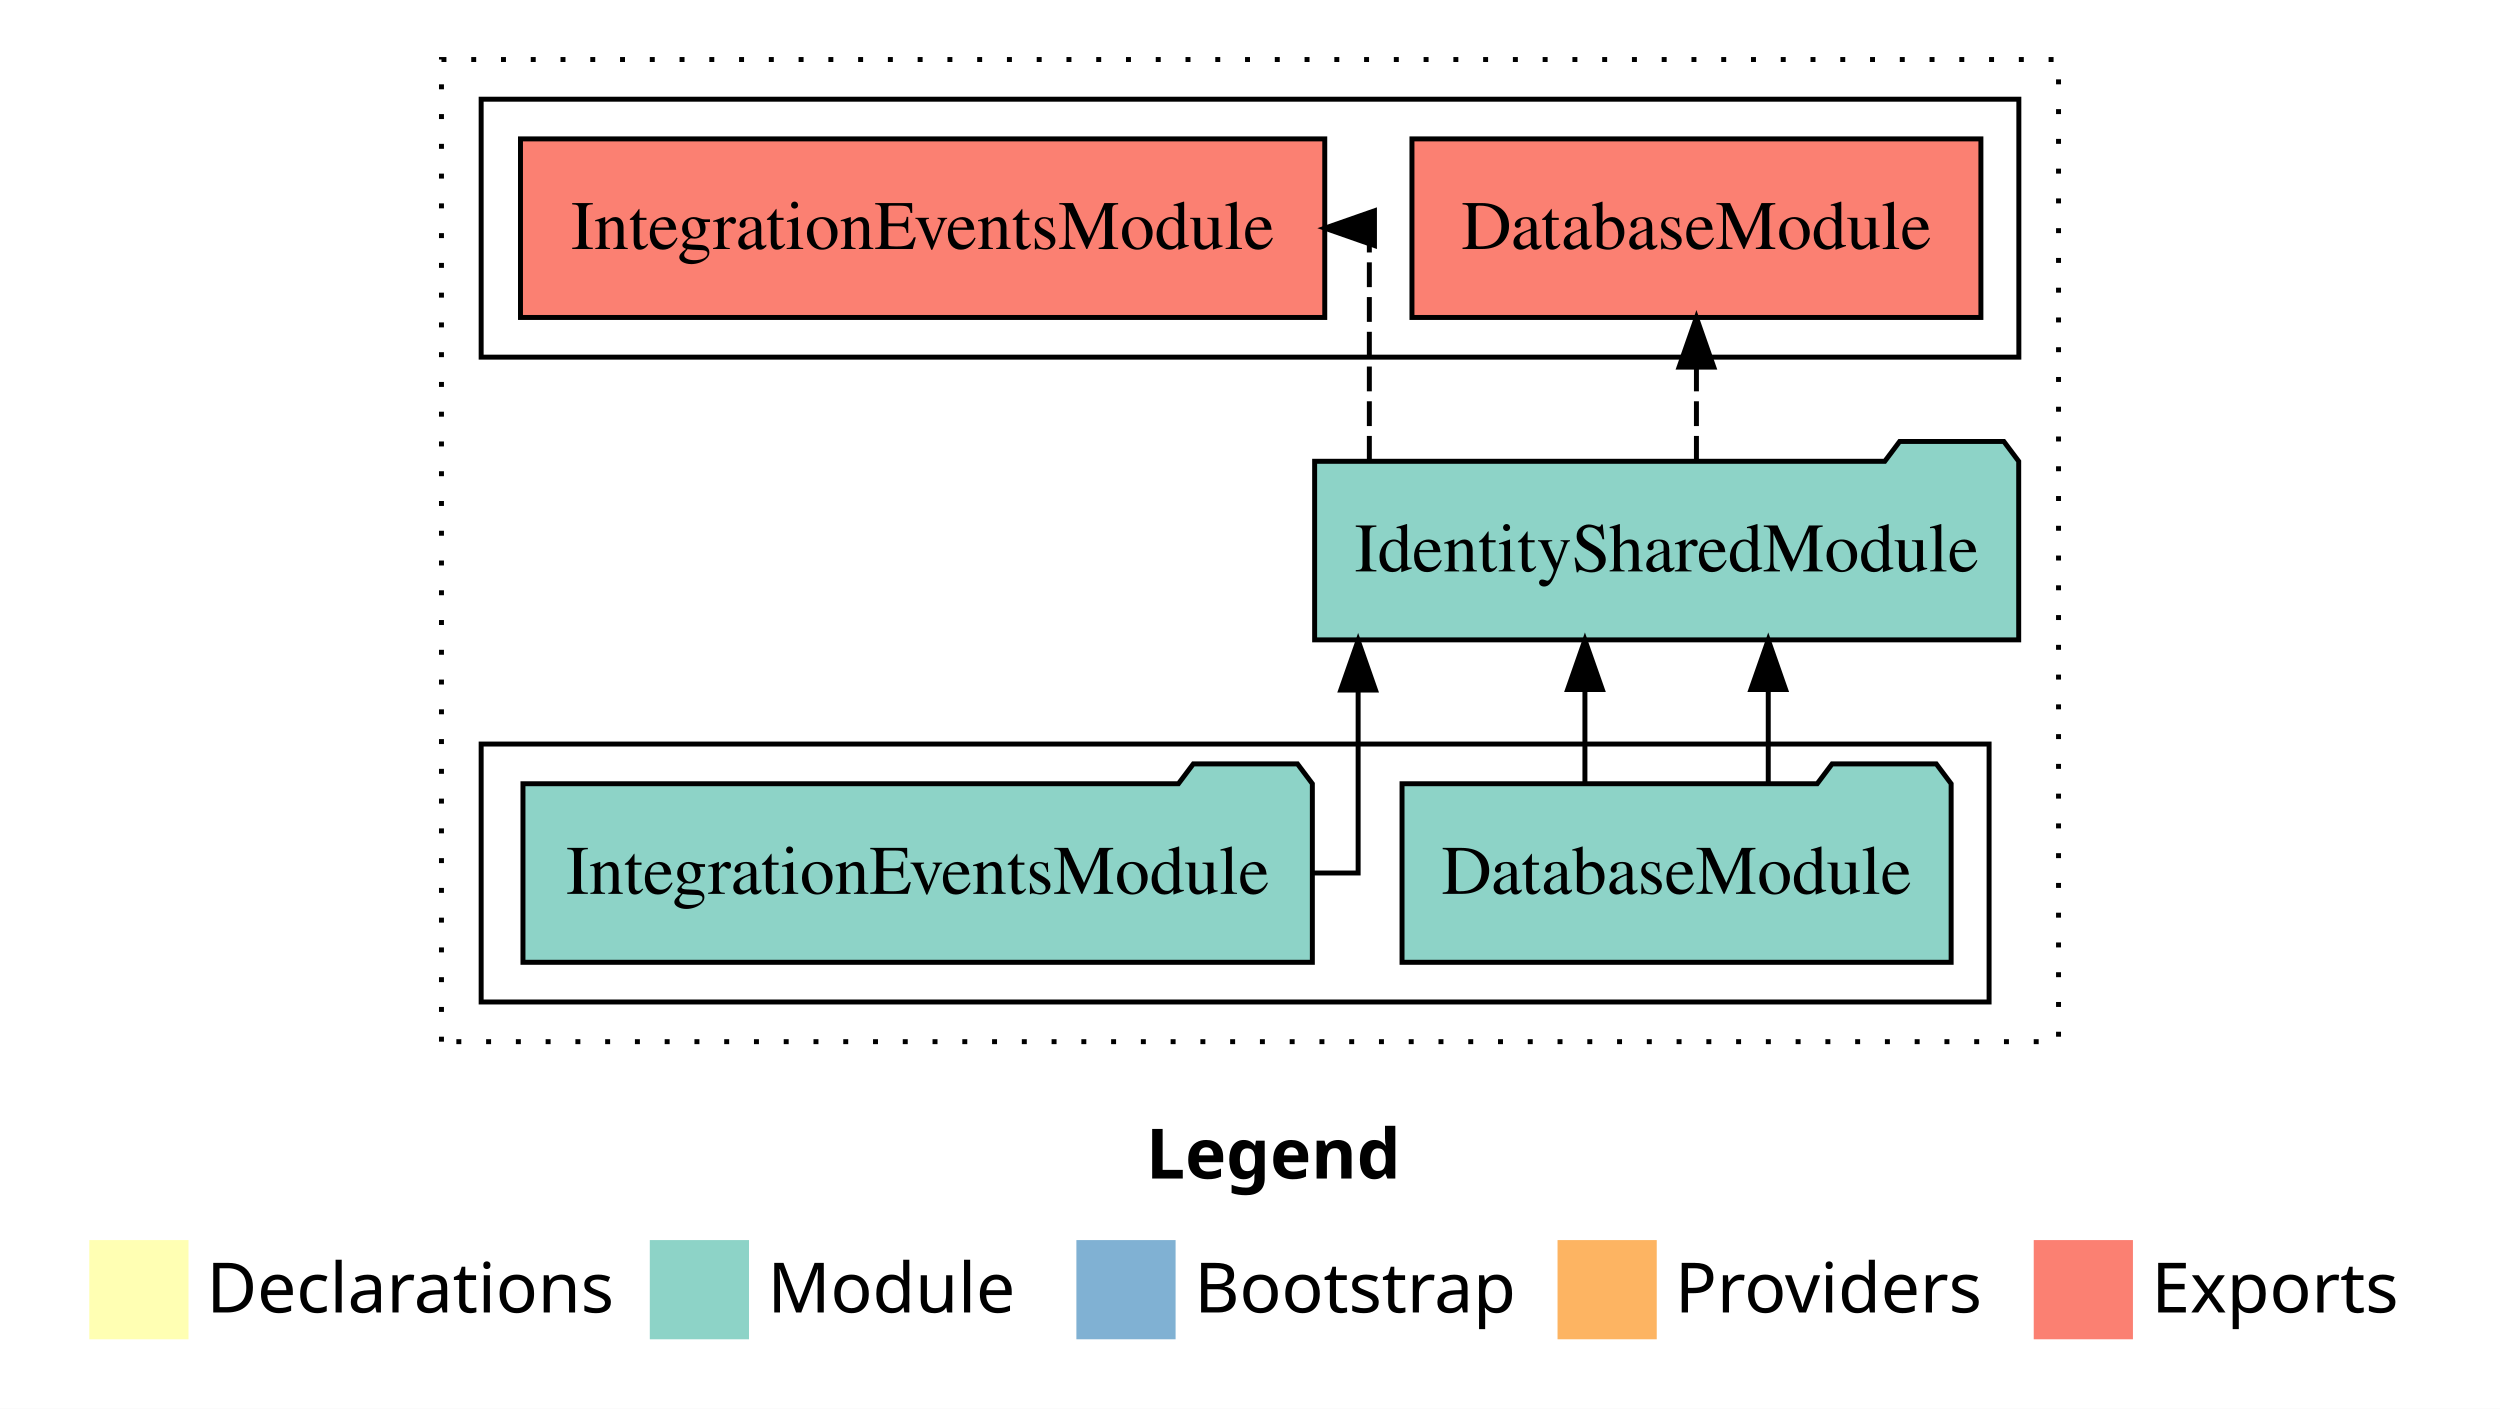
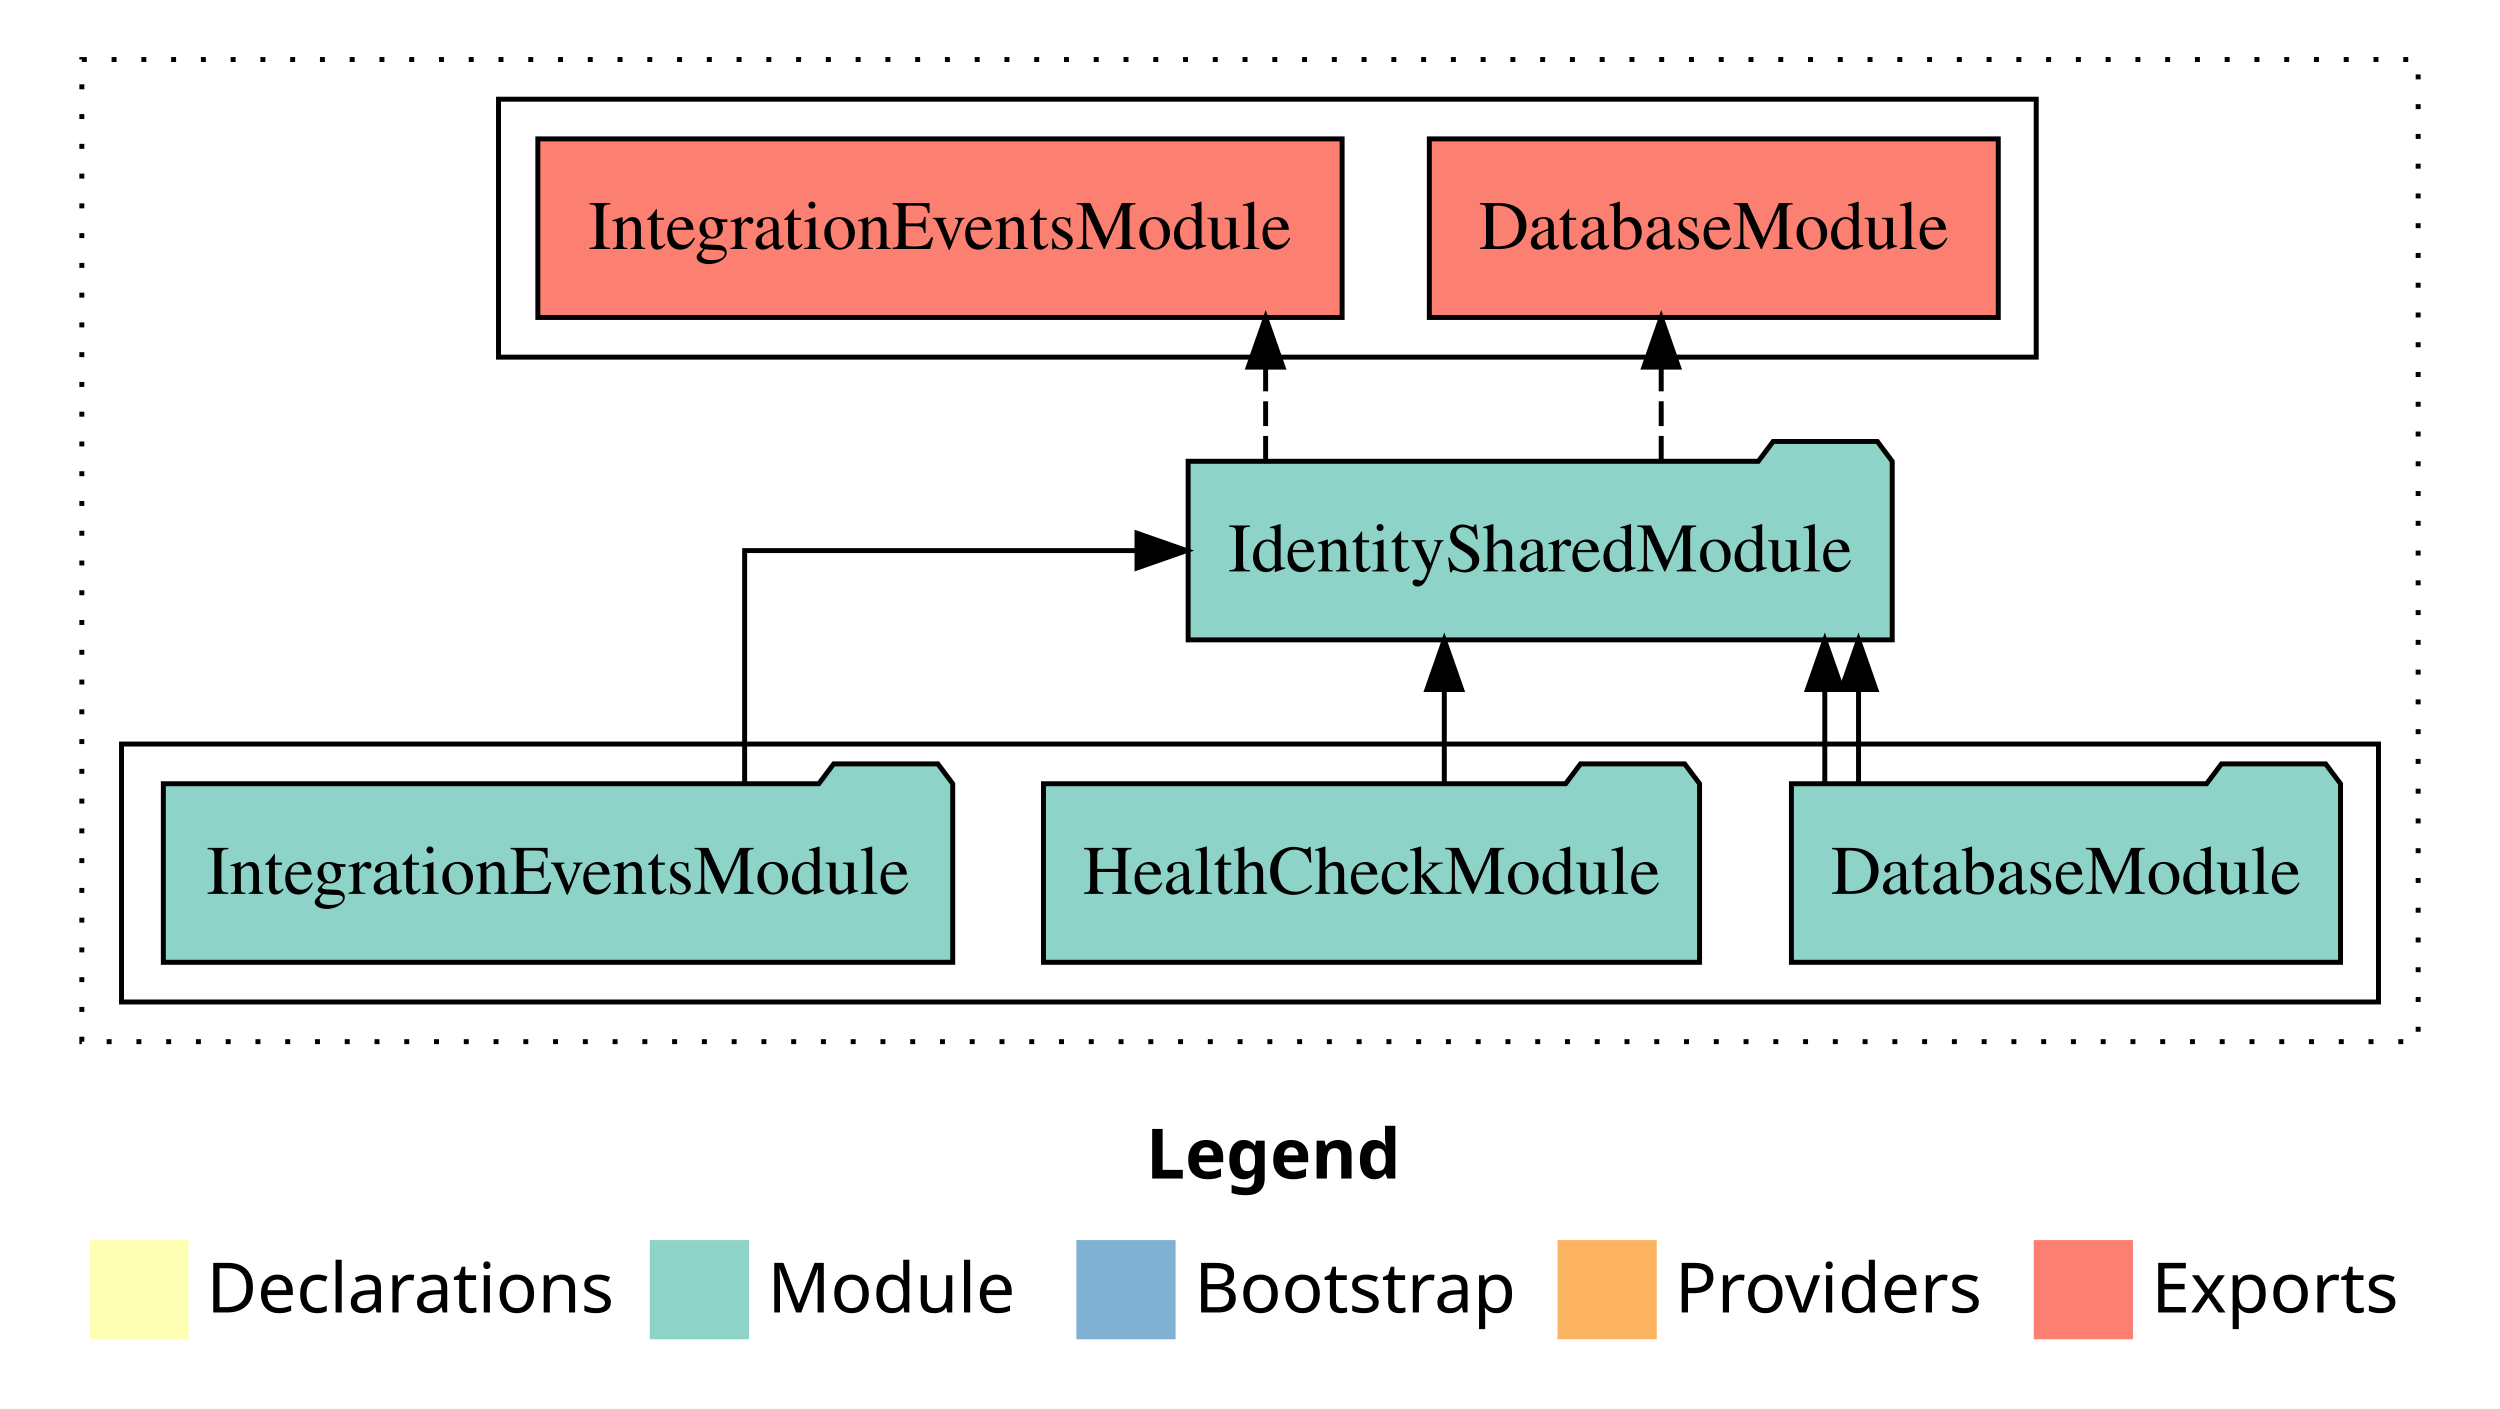
<svg xmlns="http://www.w3.org/2000/svg" width="504pt" height="284pt" viewBox="0.00 0.00 504.00 284.00">
  <g id="graph0" class="graph" transform="scale(1 1) rotate(0) translate(4 280)">
    <polygon fill="white" stroke="transparent" points="-4,4 -4,-280 500,-280 500,4 -4,4" />
    <text text-anchor="start" x="227.01" y="-42.4" font-family="Times-12" font-weight="bold" font-size="14.00">Legend</text>
    <polygon fill="#ffffb3" stroke="transparent" points="14,-10 14,-30 34,-30 34,-10 14,-10" />
    <text text-anchor="start" x="37.63" y="-15.4" font-family="Times-12" font-size="14.00">  Declarations</text>
    <polygon fill="#8dd3c7" stroke="transparent" points="127,-10 127,-30 147,-30 147,-10 127,-10" />
    <text text-anchor="start" x="150.73" y="-15.4" font-family="Times-12" font-size="14.00">  Module</text>
    <polygon fill="#80b1d3" stroke="transparent" points="213,-10 213,-30 233,-30 233,-10 213,-10" />
    <text text-anchor="start" x="236.78" y="-15.4" font-family="Times-12" font-size="14.00">  Bootstrap</text>
    <polygon fill="#fdb462" stroke="transparent" points="310,-10 310,-30 330,-30 330,-10 310,-10" />
    <text text-anchor="start" x="333.67" y="-15.4" font-family="Times-12" font-size="14.00">  Providers</text>
    <polygon fill="#fb8072" stroke="transparent" points="406,-10 406,-30 426,-30 426,-10 406,-10" />
    <text text-anchor="start" x="429.73" y="-15.4" font-family="Times-12" font-size="14.00">  Exports</text>
    <g id="clust1" class="cluster">
-       <polygon fill="none" stroke="black" stroke-dasharray="1,5" points="85,-70 85,-268 411,-268 411,-70 85,-70" />
+       <polygon fill="none" stroke="black" stroke-dasharray="1,5" points="12.5,-70 12.5,-268 483.5,-268 483.5,-70 12.5,-70" />
+     </g>
+     <g id="clust3" class="cluster">
+       <polygon fill="none" stroke="black" points="20.5,-78 20.5,-130 475.5,-130 475.5,-78 20.5,-78" />
    </g>
    <g id="clust4" class="cluster">
-       <polygon fill="none" stroke="black" points="93,-208 93,-260 403,-260 403,-208 93,-208" />
-     </g>
-     <g id="clust3" class="cluster">
-       <polygon fill="none" stroke="black" points="93,-78 93,-130 397,-130 397,-78 93,-78" />
+       <polygon fill="none" stroke="black" points="96.5,-208 96.5,-260 406.5,-260 406.5,-208 96.5,-208" />
    </g>
    <g id="node1" class="node">
-       <polygon fill="#8dd3c7" stroke="black" points="389.35,-122 386.35,-126 365.35,-126 362.35,-122 278.65,-122 278.65,-86 389.35,-86 389.35,-122" />
-       <text text-anchor="middle" x="334" y="-99.8" font-family="Times,serif" font-size="14.00">DatabaseModule</text>
+       <polygon fill="#8dd3c7" stroke="black" points="467.85,-122 464.85,-126 443.85,-126 440.85,-122 357.15,-122 357.15,-86 467.85,-86 467.85,-122" />
+       <text text-anchor="middle" x="412.5" y="-99.8" font-family="Times,serif" font-size="14.00">DatabaseModule</text>
+     </g>
+     <g id="node4" class="node">
+       <polygon fill="#8dd3c7" stroke="black" points="377.47,-187 374.47,-191 353.47,-191 350.47,-187 235.53,-187 235.53,-151 377.47,-151 377.47,-187" />
+       <text text-anchor="middle" x="306.5" y="-164.8" font-family="Times,serif" font-size="14.00">IdentitySharedModule</text>
+     </g>
+     <g id="edge1" class="edge">
+       <path fill="none" stroke="black" d="M370.68,-122.11C370.68,-122.11 370.68,-140.99 370.68,-140.99" />
+       <polygon fill="black" stroke="black" points="367.18,-140.99 370.68,-150.99 374.18,-140.99 367.18,-140.99" />
+     </g>
+     <g id="edge2" class="edge">
+       <path fill="none" stroke="black" d="M363.88,-122.11C363.88,-122.11 363.88,-140.99 363.88,-140.99" />
+       <polygon fill="black" stroke="black" points="360.38,-140.99 363.88,-150.99 367.38,-140.99 360.38,-140.99" />
+     </g>
+     <g id="node2" class="node">
+       <polygon fill="#8dd3c7" stroke="black" points="338.63,-122 335.63,-126 314.63,-126 311.63,-122 206.37,-122 206.37,-86 338.63,-86 338.63,-122" />
+       <text text-anchor="middle" x="272.5" y="-99.8" font-family="Times,serif" font-size="14.00">HealthCheckModule</text>
+     </g>
+     <g id="edge3" class="edge">
+       <path fill="none" stroke="black" d="M287.17,-122.11C287.17,-122.11 287.17,-140.99 287.17,-140.99" />
+       <polygon fill="black" stroke="black" points="283.67,-140.99 287.17,-150.99 290.67,-140.99 283.67,-140.99" />
    </g>
    <g id="node3" class="node">
-       <polygon fill="#8dd3c7" stroke="black" points="402.97,-187 399.97,-191 378.97,-191 375.97,-187 261.03,-187 261.03,-151 402.97,-151 402.97,-187" />
-       <text text-anchor="middle" x="332" y="-164.8" font-family="Times,serif" font-size="14.00">IdentitySharedModule</text>
-     </g>
-     <g id="edge1" class="edge">
-       <path fill="none" stroke="black" d="M315.52,-122.11C315.52,-122.11 315.52,-140.99 315.52,-140.99" />
-       <polygon fill="black" stroke="black" points="312.03,-140.99 315.52,-150.99 319.03,-140.99 312.03,-140.99" />
-     </g>
-     <g id="edge2" class="edge">
-       <path fill="none" stroke="black" d="M352.48,-122.11C352.48,-122.11 352.48,-140.99 352.48,-140.99" />
-       <polygon fill="black" stroke="black" points="348.98,-140.99 352.48,-150.99 355.98,-140.99 348.98,-140.99" />
-     </g>
-     <g id="node2" class="node">
-       <polygon fill="#8dd3c7" stroke="black" points="260.57,-122 257.57,-126 236.57,-126 233.57,-122 101.43,-122 101.43,-86 260.57,-86 260.57,-122" />
-       <text text-anchor="middle" x="181" y="-99.8" font-family="Times,serif" font-size="14.00">IntegrationEventsModule</text>
-     </g>
-     <g id="edge3" class="edge">
-       <path fill="none" stroke="black" d="M260.63,-104C266.27,-104 269.8,-104 269.8,-104 269.8,-104 269.8,-140.89 269.8,-140.89" />
-       <polygon fill="black" stroke="black" points="266.3,-140.89 269.8,-150.89 273.3,-140.89 266.3,-140.89" />
-     </g>
-     <g id="node4" class="node">
-       <polygon fill="#fb8072" stroke="black" points="395.35,-252 280.65,-252 280.65,-216 395.35,-216 395.35,-252" />
-       <text text-anchor="middle" x="338" y="-229.8" font-family="Times,serif" font-size="14.00">DatabaseModule </text>
+       <polygon fill="#8dd3c7" stroke="black" points="188.07,-122 185.07,-126 164.07,-126 161.07,-122 28.93,-122 28.93,-86 188.07,-86 188.07,-122" />
+       <text text-anchor="middle" x="108.5" y="-99.8" font-family="Times,serif" font-size="14.00">IntegrationEventsModule</text>
    </g>
    <g id="edge4" class="edge">
-       <path fill="none" stroke="black" stroke-dasharray="5,2" d="M338,-187.11C338,-187.11 338,-205.99 338,-205.99" />
-       <polygon fill="black" stroke="black" points="334.5,-205.99 338,-215.99 341.5,-205.99 334.5,-205.99" />
+       <path fill="none" stroke="black" d="M146.12,-122.11C146.12,-141.34 146.12,-169 146.12,-169 146.12,-169 225.22,-169 225.22,-169" />
+       <polygon fill="black" stroke="black" points="225.22,-172.5 235.22,-169 225.22,-165.5 225.22,-172.5" />
    </g>
    <g id="node5" class="node">
-       <polygon fill="#fb8072" stroke="black" points="263.07,-252 100.93,-252 100.93,-216 263.07,-216 263.07,-252" />
-       <text text-anchor="middle" x="182" y="-229.8" font-family="Times,serif" font-size="14.00">IntegrationEventsModule </text>
+       <polygon fill="#fb8072" stroke="black" points="398.85,-252 284.15,-252 284.15,-216 398.85,-216 398.85,-252" />
+       <text text-anchor="middle" x="341.5" y="-229.8" font-family="Times,serif" font-size="14.00">DatabaseModule </text>
    </g>
    <g id="edge5" class="edge">
-       <path fill="none" stroke="black" stroke-dasharray="5,2" d="M272.06,-187.11C272.06,-206.34 272.06,-234 272.06,-234 272.06,-234 271.16,-234 271.16,-234" />
-       <polygon fill="black" stroke="black" points="273.09,-230.5 263.09,-234 273.09,-237.5 273.09,-230.5" />
+       <path fill="none" stroke="black" stroke-dasharray="5,2" d="M330.9,-187.11C330.9,-187.11 330.9,-205.99 330.9,-205.99" />
+       <polygon fill="black" stroke="black" points="327.4,-205.99 330.9,-215.99 334.4,-205.99 327.4,-205.99" />
+     </g>
+     <g id="node6" class="node">
+       <polygon fill="#fb8072" stroke="black" points="266.57,-252 104.43,-252 104.43,-216 266.57,-216 266.57,-252" />
+       <text text-anchor="middle" x="185.5" y="-229.8" font-family="Times,serif" font-size="14.00">IntegrationEventsModule </text>
+     </g>
+     <g id="edge6" class="edge">
+       <path fill="none" stroke="black" stroke-dasharray="5,2" d="M251.15,-187.11C251.15,-187.11 251.15,-205.99 251.15,-205.99" />
+       <polygon fill="black" stroke="black" points="247.65,-205.99 251.15,-215.99 254.65,-205.99 247.65,-205.99" />
    </g>
  </g>
</svg>
